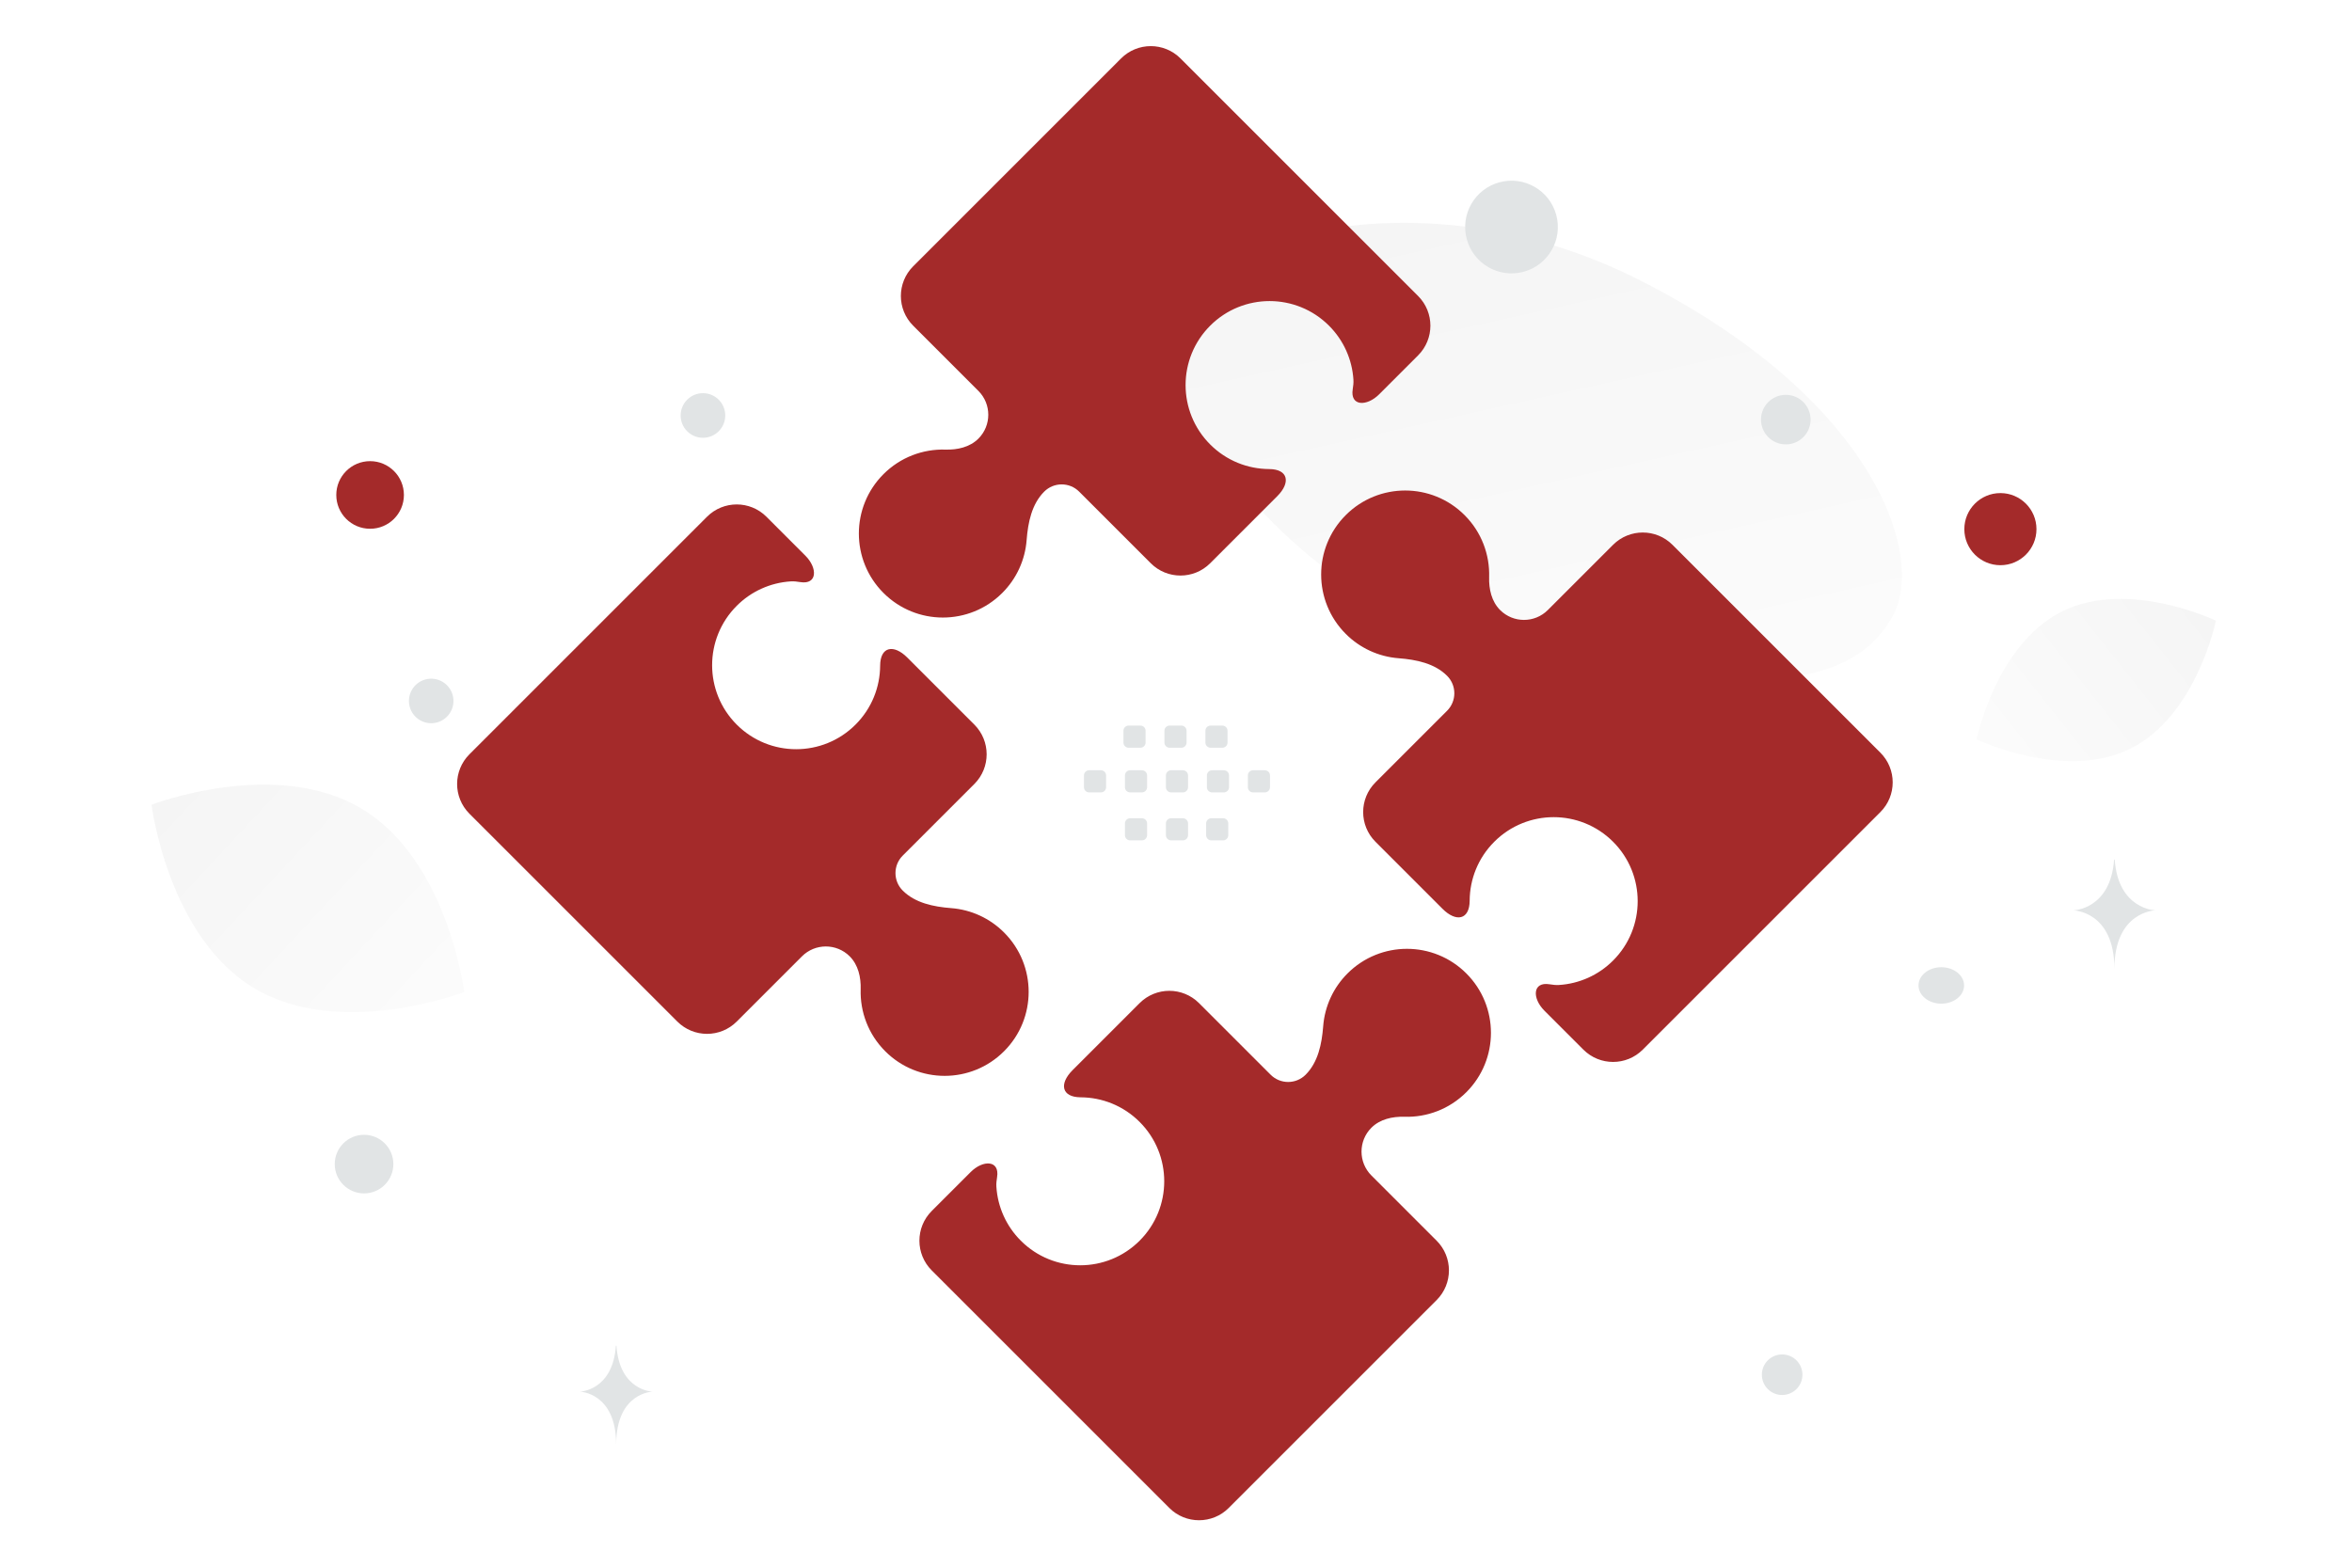
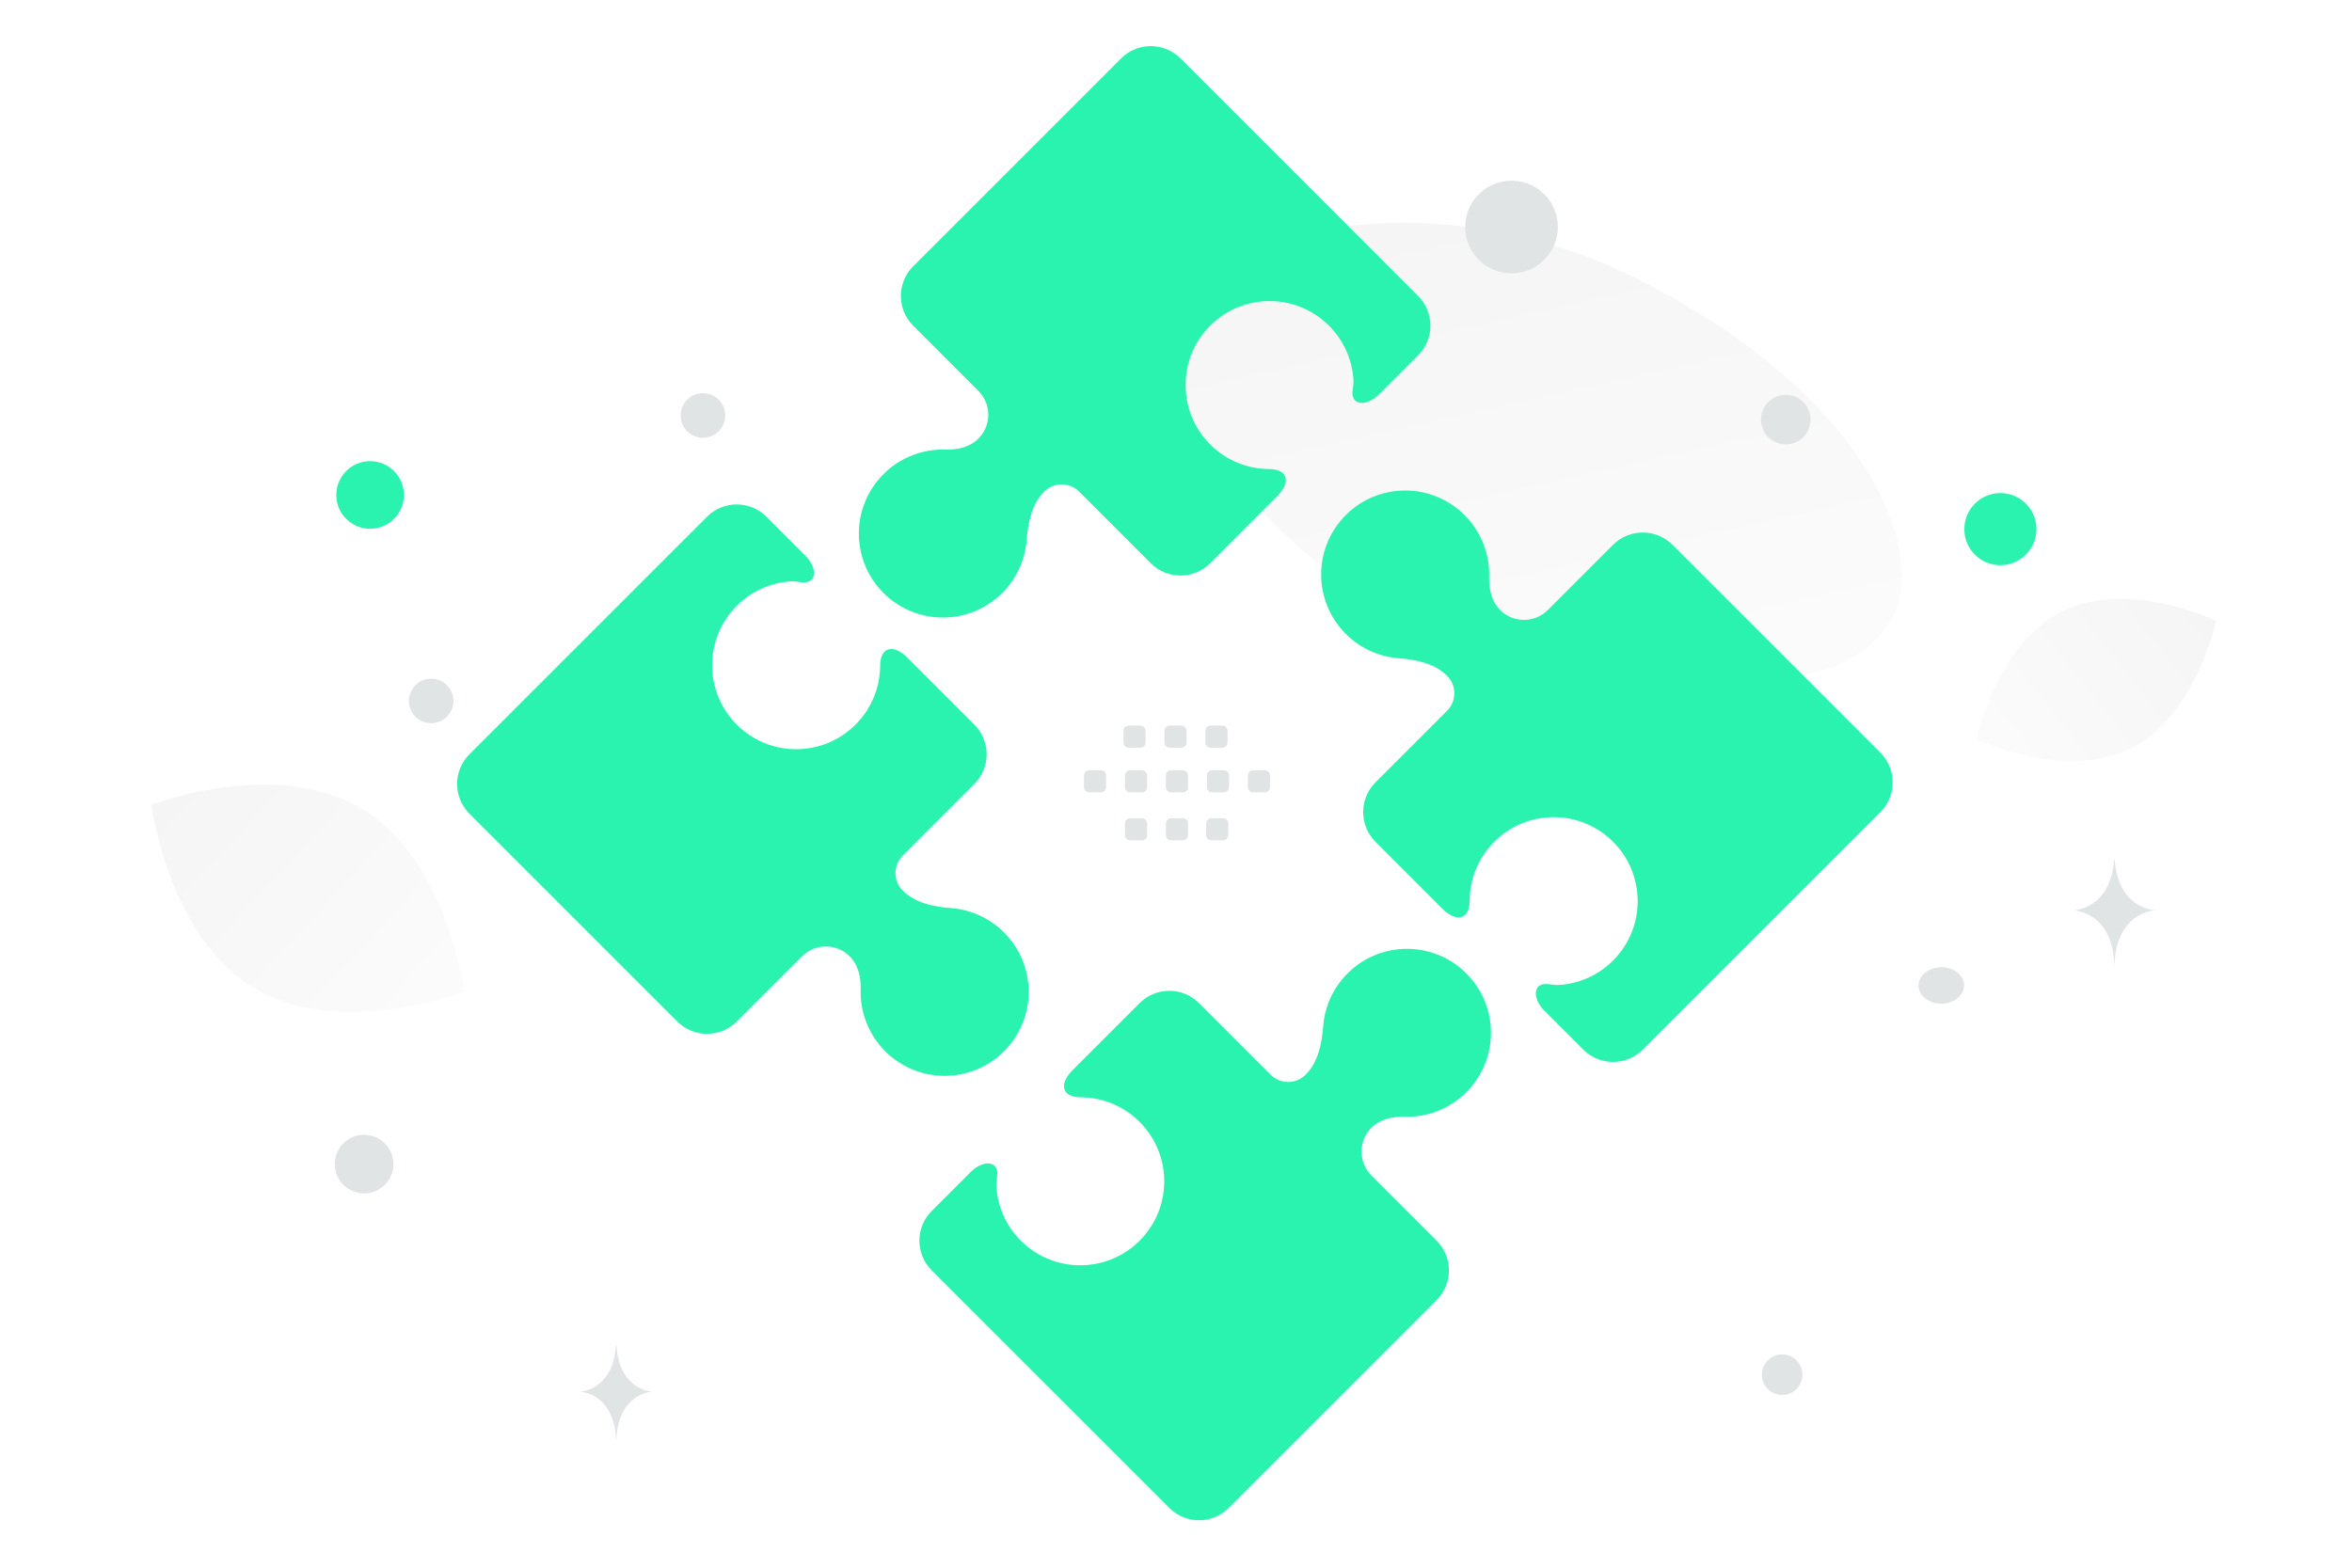
<svg xmlns="http://www.w3.org/2000/svg" width="900" height="600" viewBox="0 0 900 600" fill="none">
  <path fill="transparent" d="M0 0h900v600H0z" />
  <path d="M724.156 235.989c-13.417 23.946-42.802 27.236-89.878 22.686-35.405-3.429-67.692-6.082-103.1-25.387-24.782-13.502-44.4-31.771-58.718-49.513-15.516-19.222-37.173-41.159-26.556-62.953 14.59-29.938 98.962-55.152 180.89-13.918 89.998 45.308 110.488 105.682 97.362 129.085z" fill="url(#a)" />
  <path d="M815.194 286.538c-25.277 12.538-58.825-3.584-58.825-3.584s7.456-36.444 32.746-48.965c25.276-12.538 58.811 3.566 58.811 3.566s-7.456 36.444-32.732 48.983z" fill="url(#b)" />
  <path d="M97.217 378.175c33.026 19.794 80.409 1.496 80.409 1.496s-6.196-50.383-39.242-70.155c-33.027-19.794-80.389-1.519-80.389-1.519s6.196 50.384 39.222 70.178z" fill="url(#c)" />
-   <circle cx="765.46" cy="202.519" r="13.801" transform="rotate(180 765.46 202.519)" fill="#A42A2A" />
-   <circle cx="245.638" cy="280.695" r="15.527" transform="rotate(180 245.638 280.695)" fill="#A42A2A" />
-   <circle r="12.939" transform="matrix(-1 0 0 1 141.619 189.435)" fill="#A42A2A" />
-   <circle r="6.038" transform="matrix(-1 0 0 1 647.096 256.717)" fill="#A42A2A" />
+   <circle cx="765.46" cy="202.519" r="13.801" transform="rotate(180 765.46 202.519)" fill="#29F3AF" />
+   <circle cx="245.638" cy="280.695" r="15.527" transform="rotate(180 245.638 280.695)" fill="#29F3AF" />
+   <circle r="12.939" transform="matrix(-1 0 0 1 141.619 189.435)" fill="#29F3AF" />
+   <circle r="6.038" transform="matrix(-1 0 0 1 647.096 256.717)" fill="#29F3AF" />
  <circle r="7.763" transform="matrix(-1 0 0 1 681.943 526.144)" fill="#E1E4E5" />
  <circle r="11.214" transform="matrix(-1 0 0 1 139.305 445.534)" fill="#E1E4E5" />
  <circle r="8.535" transform="matrix(-1 0 0 1 268.985 159.015)" fill="#E1E4E5" />
  <circle r="9.488" transform="matrix(-1 0 0 1 683.339 160.598)" fill="#E1E4E5" />
  <circle r="8.521" transform="scale(1 -1) rotate(-75 -92.312 -241.653)" fill="#E1E4E5" />
  <circle r="11.335" transform="matrix(-1 0 0 1 381.364 87.415)" fill="#E1E4E5" />
  <ellipse rx="8.719" ry="6.975" transform="matrix(-1 0 0 1 742.844 377.158)" fill="#E1E4E5" />
  <circle r="17.733" transform="scale(1 -1) rotate(-75 232.572 -420.33)" fill="#E1E4E5" />
  <path d="M808.967 328.983h.228c1.351 19.138 15.584 19.432 15.584 19.432s-15.695.307-15.695 22.42c0-22.113-15.695-22.42-15.695-22.42s14.227-.294 15.578-19.432zM235.675 515.038h.202c1.199 17.322 13.828 17.588 13.828 17.588s-13.926.278-13.926 20.292c0-20.014-13.927-20.292-13.927-20.292s12.624-.266 13.823-17.588z" fill="#E1E4E5" />
-   <path d="M537.402 427.422c8.546.256 17.175-2.878 23.698-9.401 12.553-12.554 12.553-32.908 0-45.462-12.554-12.553-32.908-12.553-45.462 0a32.02 32.02 0 0 0-9.319 20.239c-.521 6.734-1.947 13.758-6.722 18.534a9.463 9.463 0 0 1-13.38 0l-27.406-27.407c-6.277-6.277-16.454-6.277-22.731 0l-25.672 25.672c-5.197 5.197-4.225 10.333 3.124 10.375 8.166.046 16.318 3.184 22.548 9.415 12.554 12.553 12.554 32.907 0 45.461-12.554 12.554-32.908 12.554-45.462 0a32.025 32.025 0 0 1-9.352-20.718c-.073-1.159.074-2.378.27-3.598 1.062-6.574-5.393-6.67-10.102-1.961l-14.912 14.912c-6.277 6.277-6.277 16.454 0 22.731l90.923 90.923c6.277 6.277 16.454 6.277 22.731-.001l13.592-13.595 65.964-65.964c6.277-6.277 6.277-16.454 0-22.731l-24.958-24.957c-5.046-5.046-5.046-13.228 0-18.274 3.262-3.261 8.018-4.331 12.628-4.193zM361.759 172.073c-8.546-.255-17.174 2.879-23.697 9.401-12.554 12.554-12.554 32.908 0 45.462 12.554 12.554 32.908 12.554 45.462 0a32.022 32.022 0 0 0 9.319-20.239c.52-6.734 1.946-13.757 6.722-18.533 3.695-3.695 9.685-3.695 13.379 0l27.407 27.407c6.277 6.277 16.454 6.277 22.731 0l25.671-25.672c5.197-5.197 4.226-10.334-3.124-10.375-8.166-.046-16.317-3.185-22.547-9.415-12.554-12.554-12.554-32.908 0-45.462 12.554-12.554 32.907-12.554 45.461 0a32.024 32.024 0 0 1 9.353 20.718c.072 1.159-.074 2.379-.271 3.598-1.061 6.574 5.393 6.671 10.102 1.962l14.912-14.912c6.277-6.277 6.277-16.454.001-22.731l-90.923-90.923c-6.278-6.277-16.455-6.277-22.732 0l-13.591 13.595-65.965 65.965c-6.276 6.277-6.276 16.453.001 22.73l24.957 24.958c5.046 5.046 5.046 13.227 0 18.273-3.261 3.261-8.017 4.331-12.628 4.193zm208.063 48.773c.256-8.546-2.878-17.175-9.4-23.697-12.554-12.554-32.908-12.554-45.462 0-12.554 12.553-12.554 32.907 0 45.461a32.017 32.017 0 0 0 20.239 9.319c6.734.521 13.757 1.947 18.533 6.723 3.695 3.694 3.695 9.684 0 13.379l-27.407 27.406c-6.277 6.277-6.277 16.454 0 22.731l25.672 25.672c5.197 5.197 10.333 4.225 10.375-3.124.046-8.166 3.185-16.318 9.415-22.548 12.554-12.554 32.908-12.554 45.462 0 12.553 12.554 12.553 32.908 0 45.462a32.023 32.023 0 0 1-20.719 9.352c-1.158.073-2.378-.074-3.597-.27-6.575-1.062-6.671 5.393-1.962 10.102l14.912 14.912c6.277 6.277 16.454 6.277 22.731 0l90.923-90.923c6.277-6.277 6.277-16.454 0-22.731l-13.595-13.592-65.965-65.964c-6.277-6.277-16.454-6.277-22.73 0l-24.958 24.958c-5.046 5.046-13.227 5.046-18.273 0-3.262-3.262-4.331-8.018-4.194-12.628zM329.339 378.65c-.255 8.546 2.878 17.174 9.401 23.697 12.554 12.554 32.908 12.554 45.462 0 12.554-12.554 12.554-32.908 0-45.462a32.022 32.022 0 0 0-20.239-9.319c-6.734-.52-13.758-1.946-18.533-6.722-3.695-3.695-3.695-9.685 0-13.379l27.406-27.407c6.277-6.277 6.277-16.454 0-22.731l-25.671-25.671c-5.197-5.197-10.334-4.226-10.375 3.124-.047 8.166-3.185 16.317-9.415 22.547-12.554 12.554-32.908 12.554-45.462 0-12.554-12.553-12.554-32.907 0-45.461a32.022 32.022 0 0 1 20.718-9.353c1.159-.072 2.379.074 3.598.271 6.574 1.061 6.671-5.393 1.962-10.102l-14.913-14.912c-6.277-6.277-16.453-6.277-22.73 0l-90.923 90.923c-6.277 6.277-6.277 16.454 0 22.731l13.595 13.591 65.965 65.965c6.277 6.276 16.453 6.276 22.73-.001l24.958-24.957c5.046-5.046 13.227-5.046 18.273 0 3.261 3.261 4.331 8.018 4.193 12.628z" fill="#A42A2A" />
+   <path d="M537.402 427.422c8.546.256 17.175-2.878 23.698-9.401 12.553-12.554 12.553-32.908 0-45.462-12.554-12.553-32.908-12.553-45.462 0a32.02 32.02 0 0 0-9.319 20.239c-.521 6.734-1.947 13.758-6.722 18.534a9.463 9.463 0 0 1-13.38 0l-27.406-27.407c-6.277-6.277-16.454-6.277-22.731 0l-25.672 25.672c-5.197 5.197-4.225 10.333 3.124 10.375 8.166.046 16.318 3.184 22.548 9.415 12.554 12.553 12.554 32.907 0 45.461-12.554 12.554-32.908 12.554-45.462 0a32.025 32.025 0 0 1-9.352-20.718c-.073-1.159.074-2.378.27-3.598 1.062-6.574-5.393-6.67-10.102-1.961l-14.912 14.912c-6.277 6.277-6.277 16.454 0 22.731l90.923 90.923c6.277 6.277 16.454 6.277 22.731-.001l13.592-13.595 65.964-65.964c6.277-6.277 6.277-16.454 0-22.731l-24.958-24.957c-5.046-5.046-5.046-13.228 0-18.274 3.262-3.261 8.018-4.331 12.628-4.193zM361.759 172.073c-8.546-.255-17.174 2.879-23.697 9.401-12.554 12.554-12.554 32.908 0 45.462 12.554 12.554 32.908 12.554 45.462 0a32.022 32.022 0 0 0 9.319-20.239c.52-6.734 1.946-13.757 6.722-18.533 3.695-3.695 9.685-3.695 13.379 0l27.407 27.407c6.277 6.277 16.454 6.277 22.731 0l25.671-25.672c5.197-5.197 4.226-10.334-3.124-10.375-8.166-.046-16.317-3.185-22.547-9.415-12.554-12.554-12.554-32.908 0-45.462 12.554-12.554 32.907-12.554 45.461 0a32.024 32.024 0 0 1 9.353 20.718c.072 1.159-.074 2.379-.271 3.598-1.061 6.574 5.393 6.671 10.102 1.962l14.912-14.912c6.277-6.277 6.277-16.454.001-22.731l-90.923-90.923c-6.278-6.277-16.455-6.277-22.732 0l-13.591 13.595-65.965 65.965c-6.276 6.277-6.276 16.453.001 22.73l24.957 24.958c5.046 5.046 5.046 13.227 0 18.273-3.261 3.261-8.017 4.331-12.628 4.193zm208.063 48.773c.256-8.546-2.878-17.175-9.4-23.697-12.554-12.554-32.908-12.554-45.462 0-12.554 12.553-12.554 32.907 0 45.461a32.017 32.017 0 0 0 20.239 9.319c6.734.521 13.757 1.947 18.533 6.723 3.695 3.694 3.695 9.684 0 13.379l-27.407 27.406c-6.277 6.277-6.277 16.454 0 22.731l25.672 25.672c5.197 5.197 10.333 4.225 10.375-3.124.046-8.166 3.185-16.318 9.415-22.548 12.554-12.554 32.908-12.554 45.462 0 12.553 12.554 12.553 32.908 0 45.462a32.023 32.023 0 0 1-20.719 9.352c-1.158.073-2.378-.074-3.597-.27-6.575-1.062-6.671 5.393-1.962 10.102l14.912 14.912c6.277 6.277 16.454 6.277 22.731 0l90.923-90.923c6.277-6.277 6.277-16.454 0-22.731l-13.595-13.592-65.965-65.964c-6.277-6.277-16.454-6.277-22.73 0l-24.958 24.958c-5.046 5.046-13.227 5.046-18.273 0-3.262-3.262-4.331-8.018-4.194-12.628zM329.339 378.65c-.255 8.546 2.878 17.174 9.401 23.697 12.554 12.554 32.908 12.554 45.462 0 12.554-12.554 12.554-32.908 0-45.462a32.022 32.022 0 0 0-20.239-9.319c-6.734-.52-13.758-1.946-18.533-6.722-3.695-3.695-3.695-9.685 0-13.379l27.406-27.407c6.277-6.277 6.277-16.454 0-22.731l-25.671-25.671c-5.197-5.197-10.334-4.226-10.375 3.124-.047 8.166-3.185 16.317-9.415 22.547-12.554 12.554-32.908 12.554-45.462 0-12.554-12.553-12.554-32.907 0-45.461a32.022 32.022 0 0 1 20.718-9.353c1.159-.072 2.379.074 3.598.271 6.574 1.061 6.671-5.393 1.962-10.102l-14.913-14.912c-6.277-6.277-16.453-6.277-22.73 0l-90.923 90.923c-6.277 6.277-6.277 16.454 0 22.731l13.595 13.591 65.965 65.965c6.277 6.276 16.453 6.276 22.73-.001l24.958-24.957c5.046-5.046 13.227-5.046 18.273 0 3.261 3.261 4.331 8.018 4.193 12.628z" fill="#29F3AF" />
  <path fill-rule="evenodd" clip-rule="evenodd" d="M483.995 303.271h-4.522a1.974 1.974 0 0 1-1.973-1.973v-4.521c0-1.094.889-1.974 1.973-1.974h4.522c1.083 0 1.973.89 1.973 1.974v4.521a1.969 1.969 0 0 1-1.973 1.973zm-15.676 0h-4.521a1.981 1.981 0 0 1-1.974-1.973v-4.521c0-1.094.89-1.974 1.974-1.974h4.521c1.084 0 1.973.89 1.973 1.974v4.521a1.98 1.98 0 0 1-1.973 1.973zm-15.685 0h-4.521a1.98 1.98 0 0 1-1.973-1.973v-4.521c0-1.094.889-1.974 1.973-1.974h4.521c1.084 0 1.974.89 1.974 1.974v4.521a1.97 1.97 0 0 1-1.974 1.973zm-15.676 0h-4.521a1.98 1.98 0 0 1-1.973-1.973v-4.521c0-1.094.889-1.974 1.973-1.974h4.521c1.093 0 1.983.89 1.983 1.974v4.521a1.995 1.995 0 0 1-1.983 1.973zm-15.676 0h-4.521a1.983 1.983 0 0 1-1.983-1.973v-4.521c0-1.094.89-1.974 1.983-1.974h4.521c1.084 0 1.973.89 1.973 1.974v4.521a1.98 1.98 0 0 1-1.973 1.973zm46.462-17.092h-4.521a1.981 1.981 0 0 1-1.973-1.974v-4.53a1.98 1.98 0 0 1 1.973-1.973h4.521c1.093 0 1.974.889 1.974 1.973v4.521a1.972 1.972 0 0 1-1.974 1.983zm-15.676 0h-4.521a1.981 1.981 0 0 1-1.973-1.974v-4.53a1.98 1.98 0 0 1 1.973-1.973h4.521c1.084 0 1.974.889 1.974 1.973v4.521a1.972 1.972 0 0 1-1.974 1.983zm-15.675 0h-4.521a1.984 1.984 0 0 1-1.983-1.974v-4.53c0-1.084.89-1.973 1.983-1.973h4.521a1.98 1.98 0 0 1 1.973 1.973v4.521a1.983 1.983 0 0 1-1.973 1.983zm16.241 35.455h-4.521a1.98 1.98 0 0 1-1.973-1.973v-4.521c0-1.093.889-1.973 1.973-1.973h4.521c1.084 0 1.974.889 1.974 1.973v4.521a1.97 1.97 0 0 1-1.974 1.973zm15.392 0h-4.521a1.98 1.98 0 0 1-1.973-1.973v-4.521c0-1.093.889-1.973 1.973-1.973h4.521c1.084 0 1.974.889 1.974 1.973v4.521a1.969 1.969 0 0 1-1.974 1.973zm-31.068 0h-4.521a1.98 1.98 0 0 1-1.973-1.973v-4.521c0-1.093.889-1.973 1.973-1.973h4.521c1.093 0 1.983.889 1.983 1.973v4.521a1.995 1.995 0 0 1-1.983 1.973z" fill="#E1E4E5" />
  <defs>
    <linearGradient id="a" x1="633.77" y1="391.179" x2="514.18" y2="-146.208" gradientUnits="userSpaceOnUse">
      <stop stop-color="#fff" />
      <stop offset="1" stop-color="#EEE" />
    </linearGradient>
    <linearGradient id="b" x1="718.13" y1="325.649" x2="926.61" y2="160.74" gradientUnits="userSpaceOnUse">
      <stop stop-color="#fff" />
      <stop offset="1" stop-color="#EEE" />
    </linearGradient>
    <linearGradient id="c" x1="225.02" y1="441.891" x2="-40.722" y2="194.981" gradientUnits="userSpaceOnUse">
      <stop stop-color="#fff" />
      <stop offset="1" stop-color="#EEE" />
    </linearGradient>
  </defs>
</svg>
